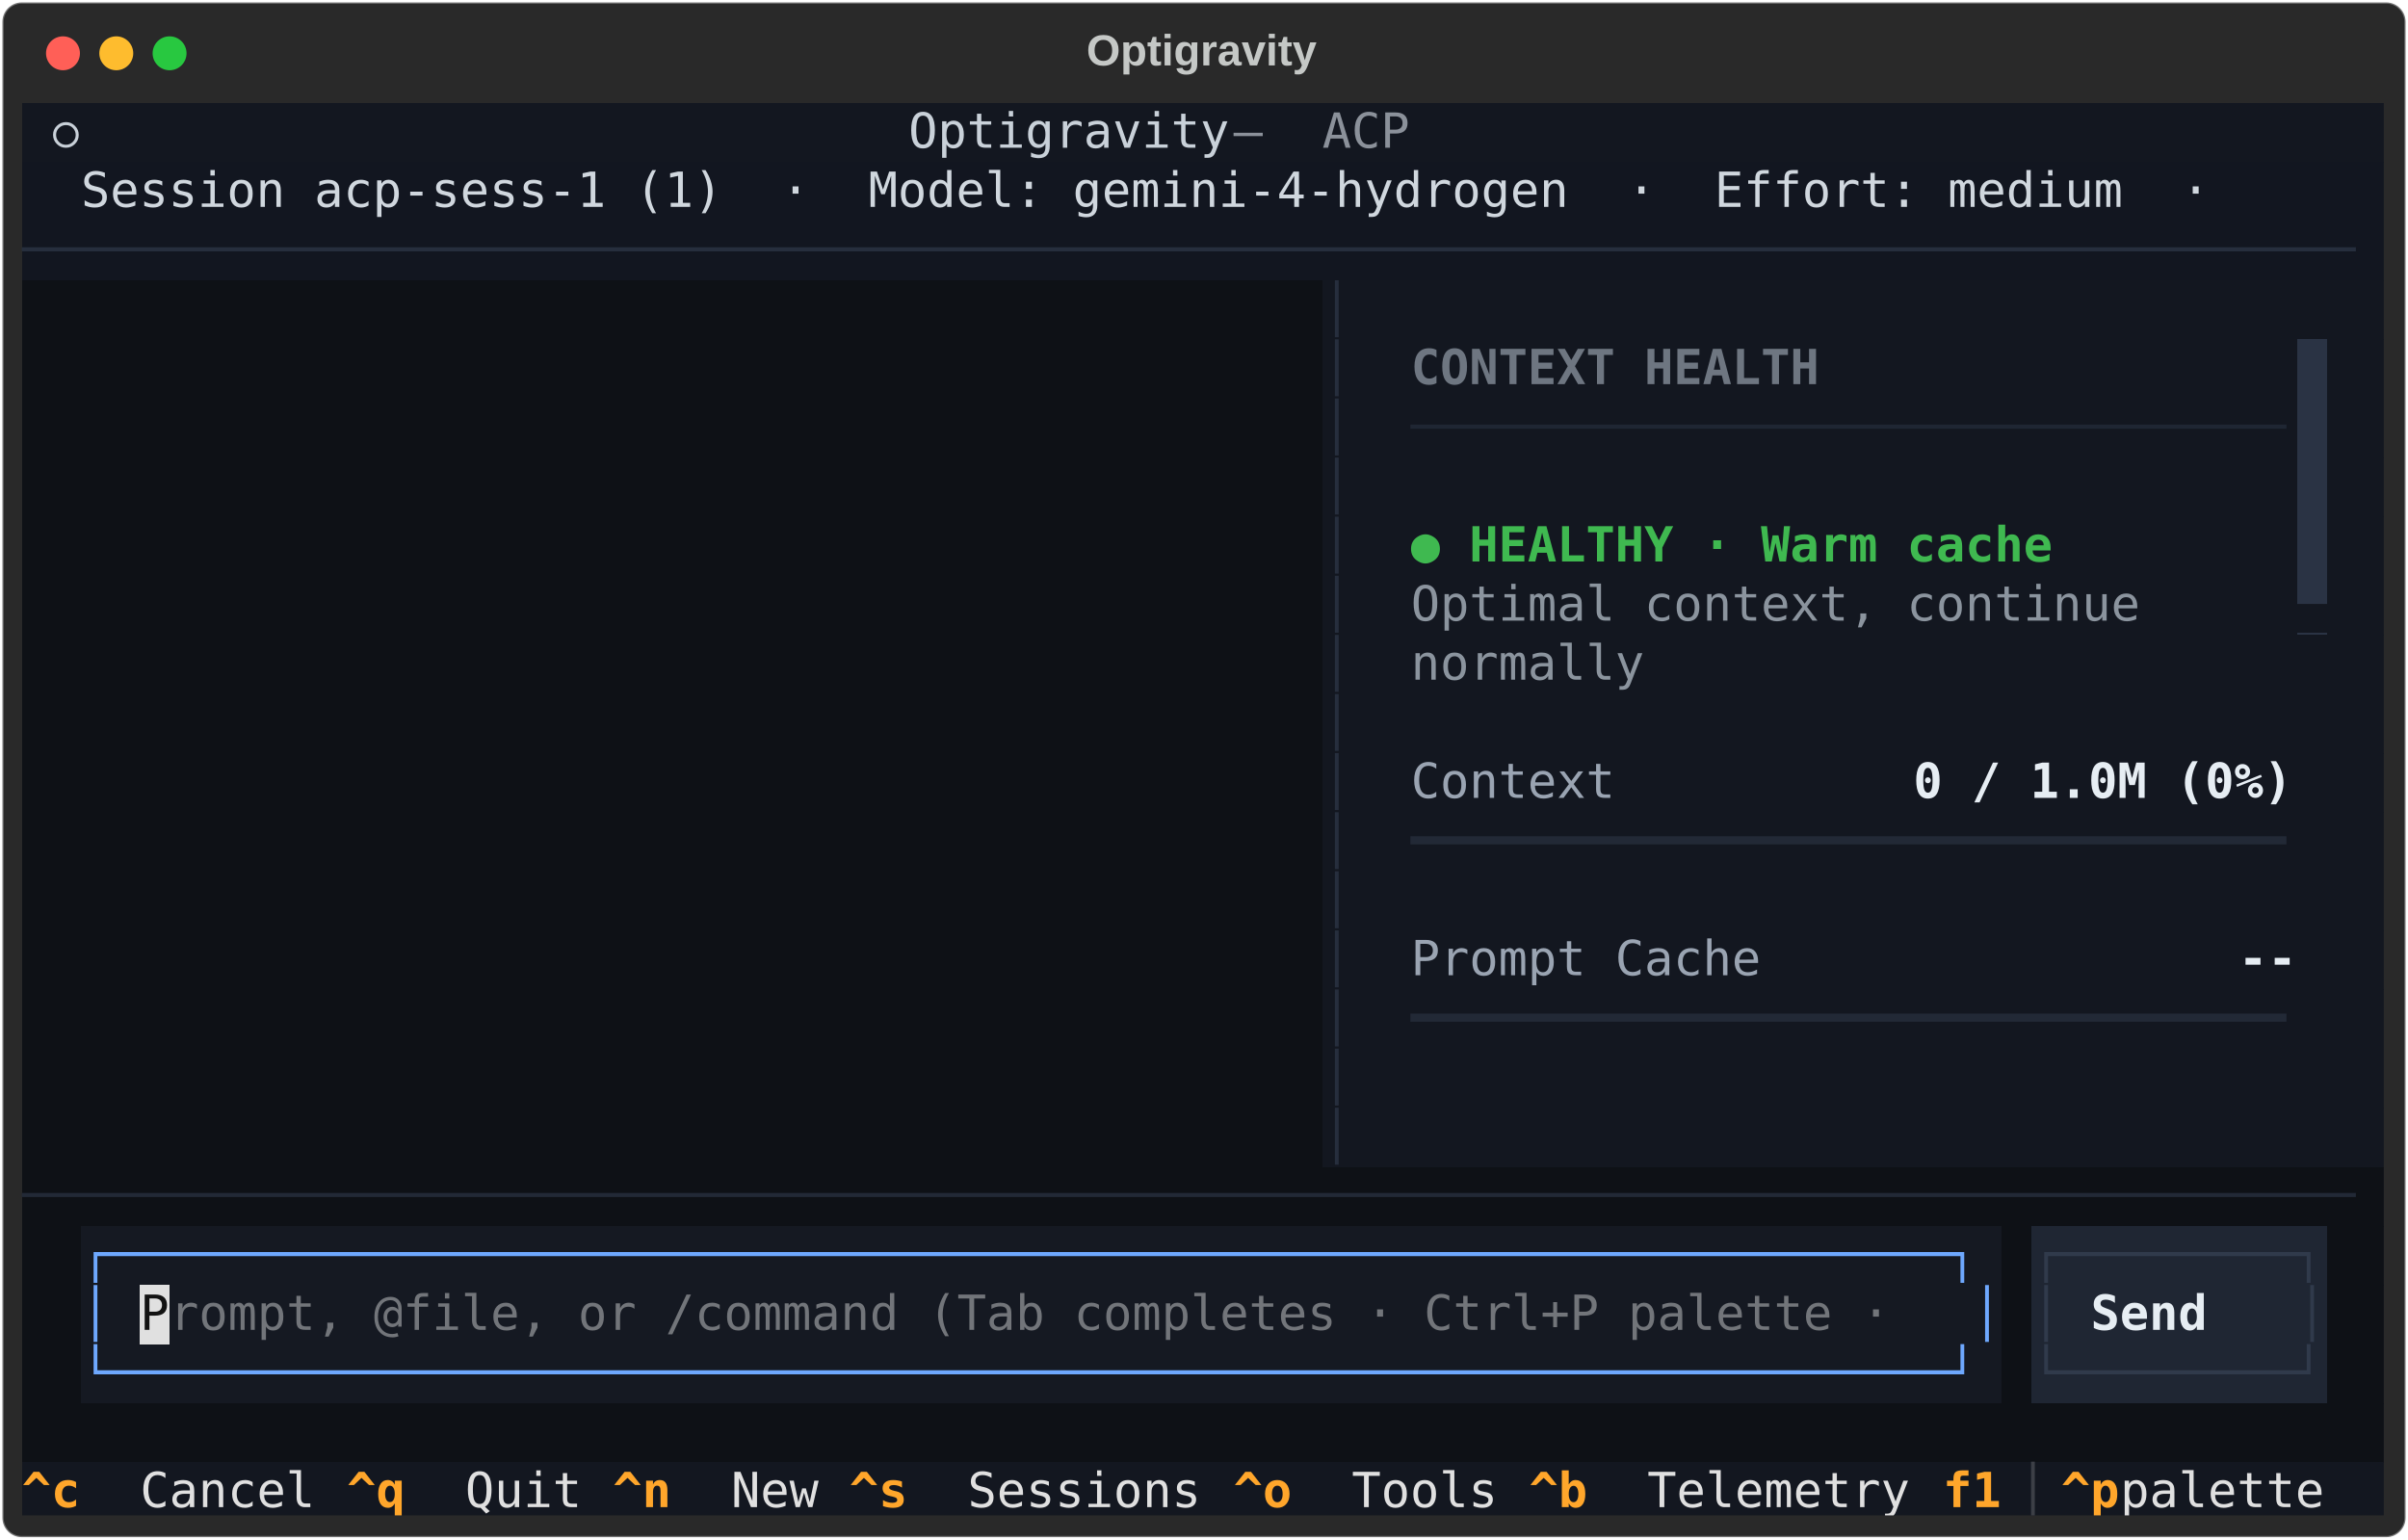
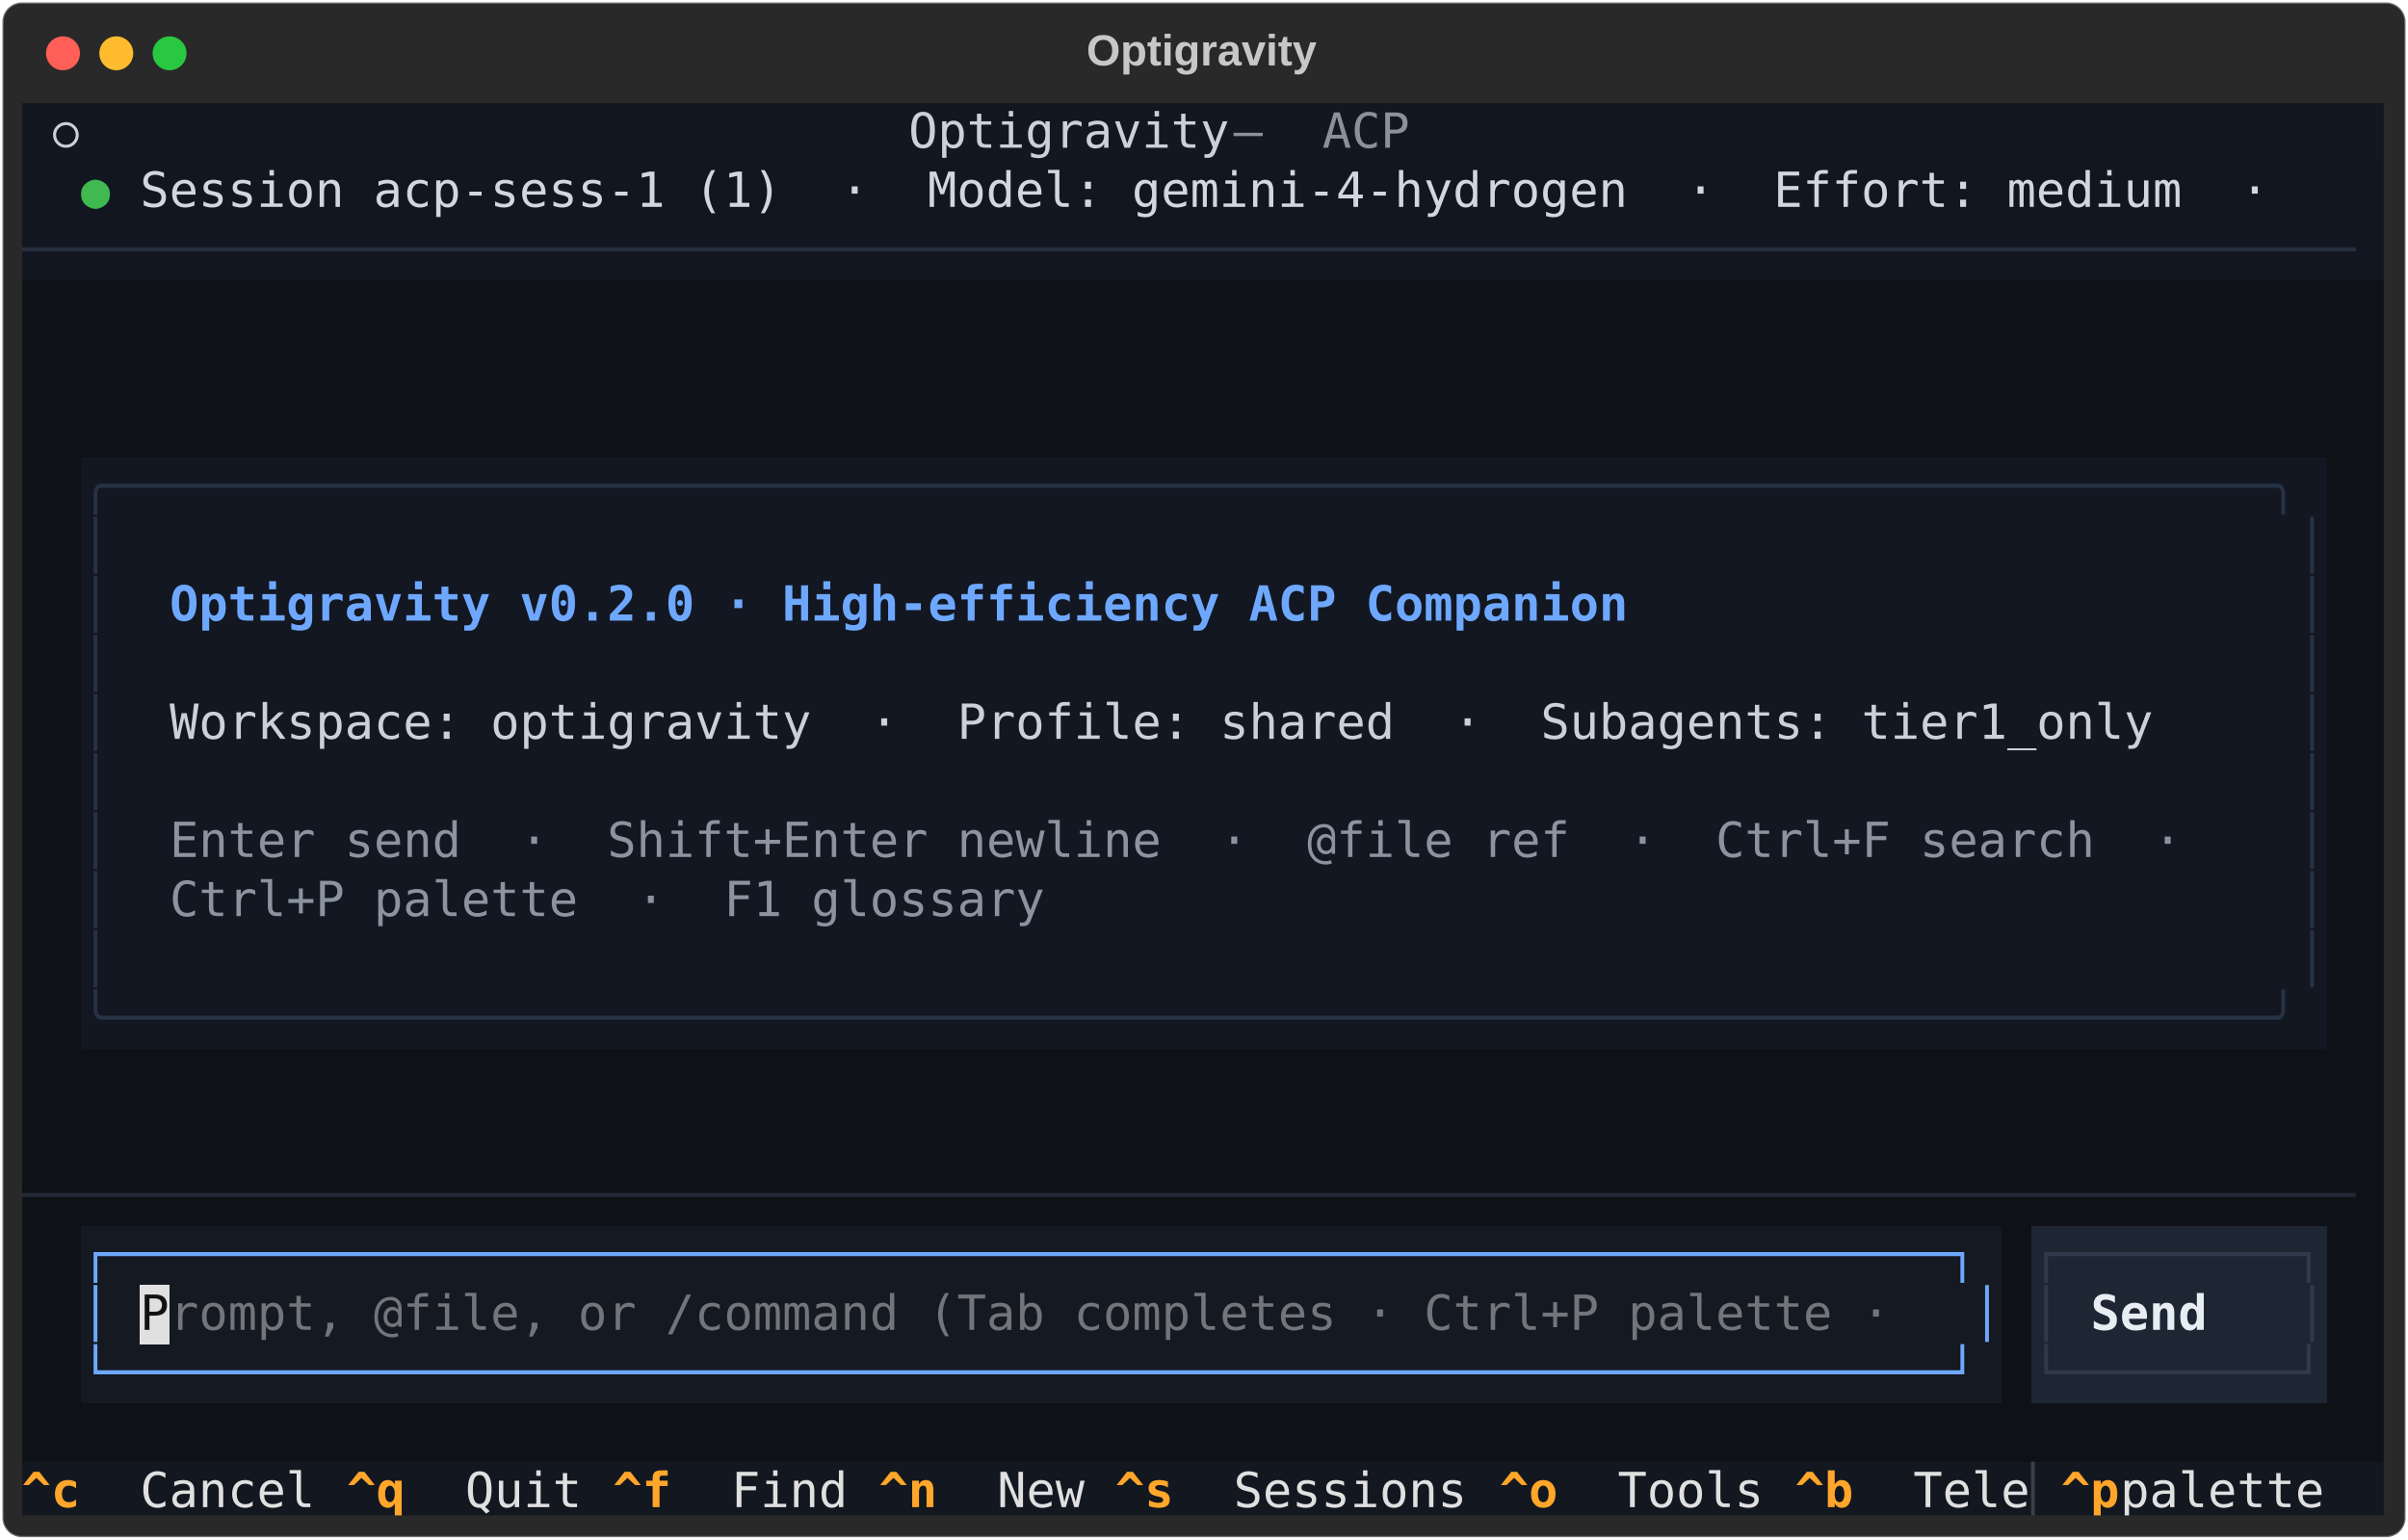
<svg xmlns="http://www.w3.org/2000/svg" class="rich-terminal" viewBox="0 0 994 635.6">
  <style>

    @font-face {
        font-family: "Fira Code";
        src: local("FiraCode-Regular"),
                url("https://cdnjs.cloudflare.com/ajax/libs/firacode/6.2.0/woff2/FiraCode-Regular.woff2") format("woff2"),
                url("https://cdnjs.cloudflare.com/ajax/libs/firacode/6.2.0/woff/FiraCode-Regular.woff") format("woff");
        font-style: normal;
        font-weight: 400;
    }
    @font-face {
        font-family: "Fira Code";
        src: local("FiraCode-Bold"),
                url("https://cdnjs.cloudflare.com/ajax/libs/firacode/6.2.0/woff2/FiraCode-Bold.woff2") format("woff2"),
                url("https://cdnjs.cloudflare.com/ajax/libs/firacode/6.2.0/woff/FiraCode-Bold.woff") format("woff");
        font-style: bold;
        font-weight: 700;
    }

    .terminal-matrix {
        font-family: Fira Code, monospace;
        font-size: 20px;
        line-height: 24.4px;
        font-variant-east-asian: full-width;
    }

    .terminal-title {
        font-size: 18px;
        font-weight: bold;
        font-family: arial;
    }

    .terminal-r1 { fill: #c5c8c6 }
.terminal-r2 { fill: #c9d1d9 }
.terminal-r3 { fill: #8b919a }
- .terminal-r4 { fill: #d0d7de }
- .terminal-r5 { fill: #262e3d }
- .terminal-r6 { fill: #6e7681;font-weight: bold }
- .terminal-r7 { fill: #131720 }
- .terminal-r8 { fill: #1f2633 }
- .terminal-r9 { fill: #3fb950;font-weight: bold }
- .terminal-r10 { fill: #8b949e }
- .terminal-r11 { fill: #e6edf3 }
- .terminal-r12 { fill: #9aa4b2 }
- .terminal-r13 { fill: #e6edf3;font-weight: bold }
- .terminal-r14 { fill: #222936 }
- .terminal-r15 { fill: #6ea8fe }
- .terminal-r16 { fill: #303a4b }
- .terminal-r17 { fill: #121212 }
- .terminal-r18 { fill: #72757a }
- .terminal-r19 { fill: #ffa62b;font-weight: bold }
- .terminal-r20 { fill: #e0e0e0 }
- .terminal-r21 { fill: #3c3f46 }
+ .terminal-r4 { fill: #3fb950;font-weight: bold }
+ .terminal-r5 { fill: #d0d7de }
+ .terminal-r6 { fill: #262e3d }
+ .terminal-r7 { fill: #263245 }
+ .terminal-r8 { fill: #6ea8fe;font-weight: bold }
+ .terminal-r9 { fill: #8b949e }
+ .terminal-r10 { fill: #222936 }
+ .terminal-r11 { fill: #6ea8fe }
+ .terminal-r12 { fill: #303a4b }
+ .terminal-r13 { fill: #121212 }
+ .terminal-r14 { fill: #72757a }
+ .terminal-r15 { fill: #e6edf3;font-weight: bold }
+ .terminal-r16 { fill: #ffa62b;font-weight: bold }
+ .terminal-r17 { fill: #e0e0e0 }
+ .terminal-r18 { fill: #3c3f46 }
    </style>
  <defs>
    <clipPath id="terminal-clip-terminal">
      <rect x="0" y="0" width="975.0" height="584.6" />
    </clipPath>
    <clipPath id="terminal-line-0">
      <rect x="0" y="1.5" width="976" height="24.65" />
    </clipPath>
    <clipPath id="terminal-line-1">
      <rect x="0" y="25.9" width="976" height="24.65" />
    </clipPath>
    <clipPath id="terminal-line-2">
      <rect x="0" y="50.3" width="976" height="24.65" />
    </clipPath>
    <clipPath id="terminal-line-3">
      <rect x="0" y="74.7" width="976" height="24.65" />
    </clipPath>
    <clipPath id="terminal-line-4">
      <rect x="0" y="99.1" width="976" height="24.65" />
    </clipPath>
    <clipPath id="terminal-line-5">
      <rect x="0" y="123.5" width="976" height="24.65" />
    </clipPath>
    <clipPath id="terminal-line-6">
      <rect x="0" y="147.9" width="976" height="24.65" />
    </clipPath>
    <clipPath id="terminal-line-7">
      <rect x="0" y="172.3" width="976" height="24.65" />
    </clipPath>
    <clipPath id="terminal-line-8">
      <rect x="0" y="196.7" width="976" height="24.65" />
    </clipPath>
    <clipPath id="terminal-line-9">
      <rect x="0" y="221.1" width="976" height="24.65" />
    </clipPath>
    <clipPath id="terminal-line-10">
      <rect x="0" y="245.5" width="976" height="24.65" />
    </clipPath>
    <clipPath id="terminal-line-11">
      <rect x="0" y="269.9" width="976" height="24.65" />
    </clipPath>
    <clipPath id="terminal-line-12">
      <rect x="0" y="294.3" width="976" height="24.65" />
    </clipPath>
    <clipPath id="terminal-line-13">
      <rect x="0" y="318.7" width="976" height="24.65" />
    </clipPath>
    <clipPath id="terminal-line-14">
      <rect x="0" y="343.1" width="976" height="24.65" />
    </clipPath>
    <clipPath id="terminal-line-15">
      <rect x="0" y="367.5" width="976" height="24.65" />
    </clipPath>
    <clipPath id="terminal-line-16">
      <rect x="0" y="391.9" width="976" height="24.65" />
    </clipPath>
    <clipPath id="terminal-line-17">
      <rect x="0" y="416.3" width="976" height="24.65" />
    </clipPath>
    <clipPath id="terminal-line-18">
      <rect x="0" y="440.7" width="976" height="24.65" />
    </clipPath>
    <clipPath id="terminal-line-19">
      <rect x="0" y="465.1" width="976" height="24.65" />
    </clipPath>
    <clipPath id="terminal-line-20">
      <rect x="0" y="489.5" width="976" height="24.65" />
    </clipPath>
    <clipPath id="terminal-line-21">
      <rect x="0" y="513.9" width="976" height="24.65" />
    </clipPath>
    <clipPath id="terminal-line-22">
      <rect x="0" y="538.3" width="976" height="24.65" />
    </clipPath>
  </defs>
  <rect fill="#292929" stroke="rgba(255,255,255,0.35)" stroke-width="1" x="1" y="1" width="992" height="633.6" rx="8" />
  <text class="terminal-title" fill="#c5c8c6" text-anchor="middle" x="496" y="27">Optigravity</text>
  <g transform="translate(26,22)">
    <circle cx="0" cy="0" r="7" fill="#ff5f57" />
    <circle cx="22" cy="0" r="7" fill="#febc2e" />
    <circle cx="44" cy="0" r="7" fill="#28c840" />
  </g>
  <g transform="translate(9, 41)" clip-path="url(#terminal-clip-terminal)">
    <rect fill="#131720" x="0" y="1.5" width="12.2" height="24.65" shape-rendering="crispEdges" />
    <rect fill="#131720" x="12.2" y="1.5" width="12.2" height="24.65" shape-rendering="crispEdges" />
    <rect fill="#131720" x="24.4" y="1.5" width="61" height="24.65" shape-rendering="crispEdges" />
    <rect fill="#131720" x="85.4" y="1.5" width="12.2" height="24.65" shape-rendering="crispEdges" />
    <rect fill="#131720" x="97.6" y="1.5" width="268.4" height="24.65" shape-rendering="crispEdges" />
    <rect fill="#131720" x="366" y="1.5" width="134.2" height="24.65" shape-rendering="crispEdges" />
    <rect fill="#131720" x="500.2" y="1.5" width="36.6" height="24.65" shape-rendering="crispEdges" />
    <rect fill="#131720" x="536.8" y="1.5" width="36.6" height="24.65" shape-rendering="crispEdges" />
    <rect fill="#131720" x="573.4" y="1.5" width="280.6" height="24.65" shape-rendering="crispEdges" />
    <rect fill="#131720" x="854" y="1.5" width="12.2" height="24.65" shape-rendering="crispEdges" />
    <rect fill="#131720" x="866.2" y="1.5" width="0" height="24.65" shape-rendering="crispEdges" />
    <rect fill="#131720" x="866.2" y="1.5" width="109.8" height="24.65" shape-rendering="crispEdges" />
    <rect fill="#121620" x="0" y="25.9" width="24.4" height="24.65" shape-rendering="crispEdges" />
-     <rect fill="#121620" x="24.4" y="25.9" width="890.6" height="24.65" shape-rendering="crispEdges" />
-     <rect fill="#121620" x="915" y="25.9" width="61" height="24.65" shape-rendering="crispEdges" />
+     <rect fill="#121620" x="24.4" y="25.9" width="24.4" height="24.65" shape-rendering="crispEdges" />
+     <rect fill="#121620" x="48.8" y="25.9" width="890.6" height="24.65" shape-rendering="crispEdges" />
+     <rect fill="#121620" x="939.4" y="25.9" width="36.6" height="24.65" shape-rendering="crispEdges" />
    <rect fill="#121620" x="0" y="50.3" width="976" height="24.65" shape-rendering="crispEdges" />
-     <rect fill="#0e1116" x="0" y="74.7" width="536.8" height="24.65" shape-rendering="crispEdges" />
-     <rect fill="#131720" x="536.8" y="74.7" width="12.2" height="24.65" shape-rendering="crispEdges" />
-     <rect fill="#131720" x="549" y="74.7" width="427" height="24.65" shape-rendering="crispEdges" />
-     <rect fill="#0e1116" x="0" y="99.1" width="536.8" height="24.65" shape-rendering="crispEdges" />
-     <rect fill="#131720" x="536.8" y="99.1" width="12.2" height="24.65" shape-rendering="crispEdges" />
-     <rect fill="#131720" x="549" y="99.1" width="24.4" height="24.65" shape-rendering="crispEdges" />
-     <rect fill="#131720" x="573.4" y="99.1" width="170.8" height="24.65" shape-rendering="crispEdges" />
-     <rect fill="#131720" x="744.2" y="99.1" width="195.2" height="24.65" shape-rendering="crispEdges" />
-     <rect fill="#2a3344" x="939.4" y="99.1" width="12.2" height="24.65" shape-rendering="crispEdges" />
-     <rect fill="#131720" x="951.6" y="99.1" width="24.4" height="24.65" shape-rendering="crispEdges" />
-     <rect fill="#0e1116" x="0" y="123.5" width="536.8" height="24.65" shape-rendering="crispEdges" />
-     <rect fill="#131720" x="536.8" y="123.5" width="12.2" height="24.65" shape-rendering="crispEdges" />
-     <rect fill="#131720" x="549" y="123.5" width="24.4" height="24.65" shape-rendering="crispEdges" />
-     <rect fill="#131720" x="573.4" y="123.5" width="366" height="24.65" shape-rendering="crispEdges" />
-     <rect fill="#2a3344" x="939.4" y="123.5" width="12.2" height="24.65" shape-rendering="crispEdges" />
-     <rect fill="#131720" x="951.6" y="123.5" width="24.4" height="24.65" shape-rendering="crispEdges" />
-     <rect fill="#0e1116" x="0" y="147.9" width="536.8" height="24.65" shape-rendering="crispEdges" />
-     <rect fill="#131720" x="536.8" y="147.9" width="12.2" height="24.65" shape-rendering="crispEdges" />
-     <rect fill="#131720" x="549" y="147.9" width="390.4" height="24.65" shape-rendering="crispEdges" />
-     <rect fill="#2a3344" x="939.4" y="147.9" width="12.2" height="24.65" shape-rendering="crispEdges" />
-     <rect fill="#131720" x="951.6" y="147.9" width="24.4" height="24.65" shape-rendering="crispEdges" />
-     <rect fill="#0e1116" x="0" y="172.3" width="536.8" height="24.65" shape-rendering="crispEdges" />
-     <rect fill="#131720" x="536.8" y="172.3" width="12.2" height="24.65" shape-rendering="crispEdges" />
-     <rect fill="#131720" x="549" y="172.3" width="24.4" height="24.65" shape-rendering="crispEdges" />
-     <rect fill="#131720" x="573.4" y="172.3" width="268.4" height="24.65" shape-rendering="crispEdges" />
-     <rect fill="#131720" x="841.8" y="172.3" width="97.6" height="24.65" shape-rendering="crispEdges" />
-     <rect fill="#2a3344" x="939.4" y="172.3" width="12.2" height="24.65" shape-rendering="crispEdges" />
-     <rect fill="#131720" x="951.6" y="172.3" width="24.4" height="24.65" shape-rendering="crispEdges" />
-     <rect fill="#0e1116" x="0" y="196.7" width="536.8" height="24.65" shape-rendering="crispEdges" />
-     <rect fill="#131720" x="536.8" y="196.7" width="12.2" height="24.65" shape-rendering="crispEdges" />
-     <rect fill="#131720" x="549" y="196.7" width="24.4" height="24.65" shape-rendering="crispEdges" />
-     <rect fill="#131720" x="573.4" y="196.7" width="305" height="24.65" shape-rendering="crispEdges" />
-     <rect fill="#131720" x="878.4" y="196.7" width="61" height="24.65" shape-rendering="crispEdges" />
-     <rect fill="#2a3344" x="939.4" y="196.7" width="12.2" height="24.65" shape-rendering="crispEdges" />
-     <rect fill="#131720" x="951.6" y="196.7" width="24.4" height="24.65" shape-rendering="crispEdges" />
-     <rect fill="#0e1116" x="0" y="221.1" width="536.8" height="24.65" shape-rendering="crispEdges" />
-     <rect fill="#131720" x="536.8" y="221.1" width="12.2" height="24.65" shape-rendering="crispEdges" />
-     <rect fill="#131720" x="549" y="221.1" width="24.4" height="24.65" shape-rendering="crispEdges" />
-     <rect fill="#131720" x="573.4" y="221.1" width="97.6" height="24.65" shape-rendering="crispEdges" />
-     <rect fill="#131720" x="671" y="221.1" width="268.4" height="24.65" shape-rendering="crispEdges" />
-     <rect fill="#131720" x="939.4" y="221.1" width="12.2" height="24.65" shape-rendering="crispEdges" />
-     <rect fill="#131720" x="951.6" y="221.1" width="24.4" height="24.65" shape-rendering="crispEdges" />
-     <rect fill="#0e1116" x="0" y="245.5" width="536.8" height="24.65" shape-rendering="crispEdges" />
-     <rect fill="#131720" x="536.8" y="245.5" width="12.2" height="24.65" shape-rendering="crispEdges" />
-     <rect fill="#131720" x="549" y="245.5" width="390.4" height="24.65" shape-rendering="crispEdges" />
-     <rect fill="#131720" x="939.4" y="245.5" width="12.2" height="24.65" shape-rendering="crispEdges" />
-     <rect fill="#131720" x="951.6" y="245.5" width="24.4" height="24.65" shape-rendering="crispEdges" />
-     <rect fill="#0e1116" x="0" y="269.9" width="536.8" height="24.65" shape-rendering="crispEdges" />
-     <rect fill="#131720" x="536.8" y="269.9" width="12.2" height="24.65" shape-rendering="crispEdges" />
-     <rect fill="#131720" x="549" y="269.9" width="24.4" height="24.65" shape-rendering="crispEdges" />
-     <rect fill="#131720" x="573.4" y="269.9" width="85.4" height="24.65" shape-rendering="crispEdges" />
-     <rect fill="#131720" x="658.8" y="269.9" width="122" height="24.65" shape-rendering="crispEdges" />
-     <rect fill="#131720" x="780.8" y="269.9" width="158.6" height="24.65" shape-rendering="crispEdges" />
-     <rect fill="#131720" x="939.4" y="269.9" width="12.2" height="24.65" shape-rendering="crispEdges" />
-     <rect fill="#131720" x="951.6" y="269.9" width="24.4" height="24.65" shape-rendering="crispEdges" />
-     <rect fill="#0e1116" x="0" y="294.3" width="536.8" height="24.65" shape-rendering="crispEdges" />
-     <rect fill="#131720" x="536.8" y="294.3" width="12.2" height="24.65" shape-rendering="crispEdges" />
-     <rect fill="#131720" x="549" y="294.3" width="24.4" height="24.65" shape-rendering="crispEdges" />
-     <rect fill="#131720" x="573.4" y="294.3" width="366" height="24.65" shape-rendering="crispEdges" />
-     <rect fill="#131720" x="939.4" y="294.3" width="12.2" height="24.65" shape-rendering="crispEdges" />
-     <rect fill="#131720" x="951.6" y="294.3" width="24.4" height="24.65" shape-rendering="crispEdges" />
-     <rect fill="#0e1116" x="0" y="318.7" width="536.8" height="24.65" shape-rendering="crispEdges" />
-     <rect fill="#131720" x="536.8" y="318.7" width="12.2" height="24.65" shape-rendering="crispEdges" />
-     <rect fill="#131720" x="549" y="318.7" width="390.4" height="24.65" shape-rendering="crispEdges" />
-     <rect fill="#131720" x="939.4" y="318.7" width="12.2" height="24.65" shape-rendering="crispEdges" />
-     <rect fill="#131720" x="951.6" y="318.7" width="24.4" height="24.65" shape-rendering="crispEdges" />
-     <rect fill="#0e1116" x="0" y="343.1" width="536.8" height="24.65" shape-rendering="crispEdges" />
-     <rect fill="#131720" x="536.8" y="343.1" width="12.2" height="24.65" shape-rendering="crispEdges" />
-     <rect fill="#131720" x="549" y="343.1" width="24.4" height="24.65" shape-rendering="crispEdges" />
-     <rect fill="#131720" x="573.4" y="343.1" width="146.4" height="24.65" shape-rendering="crispEdges" />
-     <rect fill="#131720" x="719.8" y="343.1" width="195.2" height="24.65" shape-rendering="crispEdges" />
-     <rect fill="#131720" x="915" y="343.1" width="24.4" height="24.65" shape-rendering="crispEdges" />
-     <rect fill="#131720" x="939.4" y="343.1" width="12.2" height="24.65" shape-rendering="crispEdges" />
-     <rect fill="#131720" x="951.6" y="343.1" width="24.4" height="24.65" shape-rendering="crispEdges" />
-     <rect fill="#0e1116" x="0" y="367.5" width="536.8" height="24.65" shape-rendering="crispEdges" />
-     <rect fill="#131720" x="536.8" y="367.5" width="12.2" height="24.65" shape-rendering="crispEdges" />
-     <rect fill="#131720" x="549" y="367.5" width="24.4" height="24.65" shape-rendering="crispEdges" />
-     <rect fill="#131720" x="573.4" y="367.5" width="366" height="24.65" shape-rendering="crispEdges" />
-     <rect fill="#131720" x="939.4" y="367.5" width="12.2" height="24.65" shape-rendering="crispEdges" />
-     <rect fill="#131720" x="951.6" y="367.5" width="24.4" height="24.65" shape-rendering="crispEdges" />
-     <rect fill="#0e1116" x="0" y="391.9" width="536.8" height="24.65" shape-rendering="crispEdges" />
-     <rect fill="#131720" x="536.8" y="391.9" width="12.2" height="24.65" shape-rendering="crispEdges" />
-     <rect fill="#131720" x="549" y="391.9" width="390.4" height="24.65" shape-rendering="crispEdges" />
-     <rect fill="#131720" x="939.4" y="391.9" width="12.2" height="24.65" shape-rendering="crispEdges" />
-     <rect fill="#131720" x="951.6" y="391.9" width="24.4" height="24.65" shape-rendering="crispEdges" />
-     <rect fill="#0e1116" x="0" y="416.3" width="536.8" height="24.65" shape-rendering="crispEdges" />
-     <rect fill="#131720" x="536.8" y="416.3" width="12.2" height="24.65" shape-rendering="crispEdges" />
-     <rect fill="#131720" x="549" y="416.3" width="427" height="24.65" shape-rendering="crispEdges" />
+     <rect fill="#0e1116" x="0" y="74.7" width="976" height="24.65" shape-rendering="crispEdges" />
+     <rect fill="#0e1116" x="0" y="99.1" width="976" height="24.65" shape-rendering="crispEdges" />
+     <rect fill="#0e1116" x="0" y="123.5" width="976" height="24.65" shape-rendering="crispEdges" />
+     <rect fill="#0e1116" x="0" y="147.9" width="24.4" height="24.65" shape-rendering="crispEdges" />
+     <rect fill="#121722" x="24.4" y="147.9" width="927.2" height="24.65" shape-rendering="crispEdges" />
+     <rect fill="#0e1116" x="951.6" y="147.9" width="24.4" height="24.65" shape-rendering="crispEdges" />
+     <rect fill="#0e1116" x="0" y="172.3" width="24.4" height="24.65" shape-rendering="crispEdges" />
+     <rect fill="#121722" x="24.4" y="172.3" width="12.2" height="24.65" shape-rendering="crispEdges" />
+     <rect fill="#121722" x="36.6" y="172.3" width="902.8" height="24.65" shape-rendering="crispEdges" />
+     <rect fill="#121722" x="939.4" y="172.3" width="12.2" height="24.65" shape-rendering="crispEdges" />
+     <rect fill="#0e1116" x="951.6" y="172.3" width="24.4" height="24.65" shape-rendering="crispEdges" />
+     <rect fill="#0e1116" x="0" y="196.7" width="24.4" height="24.65" shape-rendering="crispEdges" />
+     <rect fill="#121722" x="24.4" y="196.7" width="12.2" height="24.65" shape-rendering="crispEdges" />
+     <rect fill="#121722" x="36.6" y="196.7" width="24.4" height="24.65" shape-rendering="crispEdges" />
+     <rect fill="#121722" x="61" y="196.7" width="610" height="24.65" shape-rendering="crispEdges" />
+     <rect fill="#121722" x="671" y="196.7" width="268.4" height="24.65" shape-rendering="crispEdges" />
+     <rect fill="#121722" x="939.4" y="196.7" width="12.2" height="24.65" shape-rendering="crispEdges" />
+     <rect fill="#0e1116" x="951.6" y="196.7" width="24.4" height="24.65" shape-rendering="crispEdges" />
+     <rect fill="#0e1116" x="0" y="221.1" width="24.4" height="24.65" shape-rendering="crispEdges" />
+     <rect fill="#121722" x="24.4" y="221.1" width="12.2" height="24.65" shape-rendering="crispEdges" />
+     <rect fill="#121722" x="36.6" y="221.1" width="902.8" height="24.65" shape-rendering="crispEdges" />
+     <rect fill="#121722" x="939.4" y="221.1" width="12.2" height="24.65" shape-rendering="crispEdges" />
+     <rect fill="#0e1116" x="951.6" y="221.1" width="24.4" height="24.65" shape-rendering="crispEdges" />
+     <rect fill="#0e1116" x="0" y="245.5" width="24.4" height="24.65" shape-rendering="crispEdges" />
+     <rect fill="#121722" x="24.4" y="245.5" width="12.2" height="24.65" shape-rendering="crispEdges" />
+     <rect fill="#121722" x="36.6" y="245.5" width="24.4" height="24.65" shape-rendering="crispEdges" />
+     <rect fill="#121722" x="61" y="245.5" width="829.6" height="24.65" shape-rendering="crispEdges" />
+     <rect fill="#121722" x="890.6" y="245.5" width="48.8" height="24.65" shape-rendering="crispEdges" />
+     <rect fill="#121722" x="939.4" y="245.5" width="12.2" height="24.65" shape-rendering="crispEdges" />
+     <rect fill="#0e1116" x="951.6" y="245.5" width="24.4" height="24.65" shape-rendering="crispEdges" />
+     <rect fill="#0e1116" x="0" y="269.9" width="24.4" height="24.65" shape-rendering="crispEdges" />
+     <rect fill="#121722" x="24.4" y="269.9" width="12.2" height="24.65" shape-rendering="crispEdges" />
+     <rect fill="#121722" x="36.6" y="269.9" width="902.8" height="24.65" shape-rendering="crispEdges" />
+     <rect fill="#121722" x="939.4" y="269.9" width="12.2" height="24.65" shape-rendering="crispEdges" />
+     <rect fill="#0e1116" x="951.6" y="269.9" width="24.4" height="24.65" shape-rendering="crispEdges" />
+     <rect fill="#0e1116" x="0" y="294.3" width="24.4" height="24.65" shape-rendering="crispEdges" />
+     <rect fill="#121722" x="24.4" y="294.3" width="12.2" height="24.65" shape-rendering="crispEdges" />
+     <rect fill="#121722" x="36.6" y="294.3" width="24.4" height="24.65" shape-rendering="crispEdges" />
+     <rect fill="#121722" x="61" y="294.3" width="841.8" height="24.65" shape-rendering="crispEdges" />
+     <rect fill="#121722" x="902.8" y="294.3" width="36.6" height="24.65" shape-rendering="crispEdges" />
+     <rect fill="#121722" x="939.4" y="294.3" width="12.2" height="24.65" shape-rendering="crispEdges" />
+     <rect fill="#0e1116" x="951.6" y="294.3" width="24.4" height="24.65" shape-rendering="crispEdges" />
+     <rect fill="#0e1116" x="0" y="318.7" width="24.4" height="24.65" shape-rendering="crispEdges" />
+     <rect fill="#121722" x="24.4" y="318.7" width="12.2" height="24.65" shape-rendering="crispEdges" />
+     <rect fill="#121722" x="36.6" y="318.7" width="24.4" height="24.65" shape-rendering="crispEdges" />
+     <rect fill="#121722" x="61" y="318.7" width="366" height="24.65" shape-rendering="crispEdges" />
+     <rect fill="#121722" x="427" y="318.7" width="512.4" height="24.65" shape-rendering="crispEdges" />
+     <rect fill="#121722" x="939.4" y="318.7" width="12.2" height="24.65" shape-rendering="crispEdges" />
+     <rect fill="#0e1116" x="951.6" y="318.7" width="24.4" height="24.65" shape-rendering="crispEdges" />
+     <rect fill="#0e1116" x="0" y="343.1" width="24.4" height="24.65" shape-rendering="crispEdges" />
+     <rect fill="#121722" x="24.4" y="343.1" width="12.2" height="24.65" shape-rendering="crispEdges" />
+     <rect fill="#121722" x="36.6" y="343.1" width="902.8" height="24.65" shape-rendering="crispEdges" />
+     <rect fill="#121722" x="939.4" y="343.1" width="12.2" height="24.65" shape-rendering="crispEdges" />
+     <rect fill="#0e1116" x="951.6" y="343.1" width="24.4" height="24.65" shape-rendering="crispEdges" />
+     <rect fill="#0e1116" x="0" y="367.5" width="24.4" height="24.65" shape-rendering="crispEdges" />
+     <rect fill="#121722" x="24.4" y="367.5" width="927.2" height="24.65" shape-rendering="crispEdges" />
+     <rect fill="#0e1116" x="951.6" y="367.5" width="24.4" height="24.65" shape-rendering="crispEdges" />
+     <rect fill="#0e1116" x="0" y="391.9" width="976" height="24.65" shape-rendering="crispEdges" />
+     <rect fill="#0e1116" x="0" y="416.3" width="976" height="24.65" shape-rendering="crispEdges" />
    <rect fill="#0e1116" x="0" y="440.7" width="976" height="24.65" shape-rendering="crispEdges" />
    <rect fill="#0e1116" x="0" y="465.1" width="24.4" height="24.65" shape-rendering="crispEdges" />
    <rect fill="#151922" x="24.4" y="465.1" width="793" height="24.65" shape-rendering="crispEdges" />
    <rect fill="#0e1116" x="817.4" y="465.1" width="12.2" height="24.65" shape-rendering="crispEdges" />
    <rect fill="#1f2633" x="829.6" y="465.1" width="122" height="24.65" shape-rendering="crispEdges" />
    <rect fill="#0e1116" x="951.6" y="465.1" width="24.4" height="24.65" shape-rendering="crispEdges" />
    <rect fill="#0e1116" x="0" y="489.5" width="24.4" height="24.65" shape-rendering="crispEdges" />
    <rect fill="#151922" x="24.4" y="489.5" width="12.2" height="24.65" shape-rendering="crispEdges" />
    <rect fill="#151922" x="36.6" y="489.5" width="12.2" height="24.65" shape-rendering="crispEdges" />
    <rect fill="#e0e0e0" x="48.8" y="489.5" width="12.2" height="24.65" shape-rendering="crispEdges" />
    <rect fill="#151922" x="61" y="489.5" width="719.8" height="24.65" shape-rendering="crispEdges" />
    <rect fill="#151922" x="780.8" y="489.5" width="24.4" height="24.65" shape-rendering="crispEdges" />
    <rect fill="#151922" x="805.2" y="489.5" width="12.2" height="24.65" shape-rendering="crispEdges" />
    <rect fill="#0e1116" x="817.4" y="489.5" width="12.2" height="24.65" shape-rendering="crispEdges" />
    <rect fill="#1f2633" x="829.6" y="489.5" width="12.2" height="24.65" shape-rendering="crispEdges" />
    <rect fill="#1f2633" x="841.8" y="489.5" width="12.2" height="24.65" shape-rendering="crispEdges" />
    <rect fill="#1f2633" x="854" y="489.5" width="73.2" height="24.65" shape-rendering="crispEdges" />
    <rect fill="#1f2633" x="927.2" y="489.5" width="12.2" height="24.65" shape-rendering="crispEdges" />
    <rect fill="#1f2633" x="939.4" y="489.5" width="12.2" height="24.65" shape-rendering="crispEdges" />
    <rect fill="#0e1116" x="951.6" y="489.5" width="24.4" height="24.65" shape-rendering="crispEdges" />
    <rect fill="#0e1116" x="0" y="513.9" width="24.4" height="24.65" shape-rendering="crispEdges" />
    <rect fill="#151922" x="24.4" y="513.9" width="793" height="24.65" shape-rendering="crispEdges" />
    <rect fill="#0e1116" x="817.4" y="513.9" width="12.2" height="24.65" shape-rendering="crispEdges" />
    <rect fill="#1f2633" x="829.6" y="513.9" width="122" height="24.65" shape-rendering="crispEdges" />
    <rect fill="#0e1116" x="951.6" y="513.9" width="24.4" height="24.65" shape-rendering="crispEdges" />
    <rect fill="#0e1116" x="0" y="538.3" width="976" height="24.65" shape-rendering="crispEdges" />
    <rect fill="#131720" x="0" y="562.7" width="48.8" height="24.65" shape-rendering="crispEdges" />
    <rect fill="#131720" x="48.8" y="562.7" width="85.4" height="24.65" shape-rendering="crispEdges" />
    <rect fill="#131720" x="134.2" y="562.7" width="48.8" height="24.65" shape-rendering="crispEdges" />
    <rect fill="#131720" x="183" y="562.7" width="61" height="24.65" shape-rendering="crispEdges" />
    <rect fill="#131720" x="244" y="562.7" width="48.8" height="24.65" shape-rendering="crispEdges" />
-     <rect fill="#131720" x="292.8" y="562.7" width="48.8" height="24.65" shape-rendering="crispEdges" />
-     <rect fill="#131720" x="341.6" y="562.7" width="48.8" height="24.65" shape-rendering="crispEdges" />
-     <rect fill="#131720" x="390.4" y="562.7" width="109.8" height="24.65" shape-rendering="crispEdges" />
-     <rect fill="#131720" x="500.2" y="562.7" width="48.8" height="24.65" shape-rendering="crispEdges" />
-     <rect fill="#131720" x="549" y="562.7" width="73.2" height="24.65" shape-rendering="crispEdges" />
-     <rect fill="#131720" x="622.2" y="562.7" width="48.8" height="24.65" shape-rendering="crispEdges" />
-     <rect fill="#131720" x="671" y="562.7" width="122" height="24.65" shape-rendering="crispEdges" />
-     <rect fill="#131720" x="793" y="562.7" width="36.6" height="24.65" shape-rendering="crispEdges" />
+     <rect fill="#131720" x="292.8" y="562.7" width="61" height="24.65" shape-rendering="crispEdges" />
+     <rect fill="#131720" x="353.8" y="562.7" width="48.8" height="24.65" shape-rendering="crispEdges" />
+     <rect fill="#131720" x="402.6" y="562.7" width="48.8" height="24.65" shape-rendering="crispEdges" />
+     <rect fill="#131720" x="451.4" y="562.7" width="48.8" height="24.65" shape-rendering="crispEdges" />
+     <rect fill="#131720" x="500.2" y="562.7" width="109.8" height="24.65" shape-rendering="crispEdges" />
+     <rect fill="#131720" x="610" y="562.7" width="48.8" height="24.65" shape-rendering="crispEdges" />
+     <rect fill="#131720" x="658.8" y="562.7" width="73.2" height="24.65" shape-rendering="crispEdges" />
+     <rect fill="#131720" x="732" y="562.7" width="48.8" height="24.65" shape-rendering="crispEdges" />
+     <rect fill="#131720" x="780.8" y="562.7" width="48.8" height="24.65" shape-rendering="crispEdges" />
    <rect fill="#131720" x="829.6" y="562.7" width="12.2" height="24.65" shape-rendering="crispEdges" />
    <rect fill="#131720" x="841.8" y="562.7" width="24.4" height="24.65" shape-rendering="crispEdges" />
    <rect fill="#131720" x="866.2" y="562.7" width="97.6" height="24.65" shape-rendering="crispEdges" />
    <rect fill="#131720" x="963.8" y="562.7" width="12.2" height="24.65" shape-rendering="crispEdges" />
    <g class="terminal-matrix">
      <text class="terminal-r2" x="12.2" y="20" textLength="12.2" clip-path="url(#terminal-line-0)">⭘</text>
      <text class="terminal-r2" x="366" y="20" textLength="134.2" clip-path="url(#terminal-line-0)">Optigravity</text>
      <text class="terminal-r3" x="500.2" y="20" textLength="36.6" clip-path="url(#terminal-line-0)"> — </text>
      <text class="terminal-r3" x="536.8" y="20" textLength="36.6" clip-path="url(#terminal-line-0)">ACP</text>
      <text class="terminal-r1" x="976" y="20" textLength="12.2" clip-path="url(#terminal-line-0)">
</text>
-       <text class="terminal-r4" x="24.4" y="44.4" textLength="890.6" clip-path="url(#terminal-line-1)">Session acp-sess-1 (1)  ·  Model: gemini-4-hydrogen  ·  Effort: medium  ·</text>
+       <text class="terminal-r4" x="24.4" y="44.4" textLength="24.4" clip-path="url(#terminal-line-1)">● </text>
+       <text class="terminal-r5" x="48.8" y="44.4" textLength="890.6" clip-path="url(#terminal-line-1)">Session acp-sess-1 (1)  ·  Model: gemini-4-hydrogen  ·  Effort: medium  ·</text>
      <text class="terminal-r1" x="976" y="44.4" textLength="12.2" clip-path="url(#terminal-line-1)">
</text>
-       <text class="terminal-r5" x="0" y="68.8" textLength="976" clip-path="url(#terminal-line-2)">────────────────────────────────────────────────────────────────────────────────</text>
+       <text class="terminal-r6" x="0" y="68.8" textLength="976" clip-path="url(#terminal-line-2)">────────────────────────────────────────────────────────────────────────────────</text>
      <text class="terminal-r1" x="976" y="68.8" textLength="12.2" clip-path="url(#terminal-line-2)">
</text>
-       <text class="terminal-r5" x="536.8" y="93.2" textLength="12.2" clip-path="url(#terminal-line-3)">│</text>
      <text class="terminal-r1" x="976" y="93.2" textLength="12.2" clip-path="url(#terminal-line-3)">
</text>
-       <text class="terminal-r5" x="536.8" y="117.6" textLength="12.2" clip-path="url(#terminal-line-4)">│</text>
-       <text class="terminal-r6" x="573.4" y="117.6" textLength="170.8" clip-path="url(#terminal-line-4)">CONTEXT HEALTH</text>
      <text class="terminal-r1" x="976" y="117.6" textLength="12.2" clip-path="url(#terminal-line-4)">
</text>
-       <text class="terminal-r5" x="536.8" y="142" textLength="12.2" clip-path="url(#terminal-line-5)">│</text>
-       <text class="terminal-r8" x="573.4" y="142" textLength="366" clip-path="url(#terminal-line-5)">──────────────────────────────</text>
      <text class="terminal-r1" x="976" y="142" textLength="12.2" clip-path="url(#terminal-line-5)">
</text>
-       <text class="terminal-r5" x="536.8" y="166.4" textLength="12.2" clip-path="url(#terminal-line-6)">│</text>
+       <text class="terminal-r7" x="24.4" y="166.4" textLength="927.2" clip-path="url(#terminal-line-6)">╭──────────────────────────────────────────────────────────────────────────╮</text>
      <text class="terminal-r1" x="976" y="166.4" textLength="12.2" clip-path="url(#terminal-line-6)">
</text>
-       <text class="terminal-r5" x="536.8" y="190.8" textLength="12.2" clip-path="url(#terminal-line-7)">│</text>
-       <text class="terminal-r9" x="573.4" y="190.8" textLength="268.4" clip-path="url(#terminal-line-7)">● HEALTHY · Warm cache</text>
+       <text class="terminal-r7" x="24.4" y="190.8" textLength="12.2" clip-path="url(#terminal-line-7)">│</text>
+       <text class="terminal-r7" x="939.4" y="190.8" textLength="12.2" clip-path="url(#terminal-line-7)">│</text>
      <text class="terminal-r1" x="976" y="190.8" textLength="12.2" clip-path="url(#terminal-line-7)">
</text>
-       <text class="terminal-r5" x="536.8" y="215.2" textLength="12.2" clip-path="url(#terminal-line-8)">│</text>
-       <text class="terminal-r10" x="573.4" y="215.2" textLength="305" clip-path="url(#terminal-line-8)">Optimal context, continue</text>
-       <text class="terminal-r7" x="939.4" y="215.2" textLength="12.2" clip-path="url(#terminal-line-8)">▄</text>
+       <text class="terminal-r7" x="24.4" y="215.2" textLength="12.2" clip-path="url(#terminal-line-8)">│</text>
+       <text class="terminal-r8" x="61" y="215.2" textLength="610" clip-path="url(#terminal-line-8)">Optigravity v0.2.0 · High-efficiency ACP Companion</text>
+       <text class="terminal-r7" x="939.4" y="215.2" textLength="12.2" clip-path="url(#terminal-line-8)">│</text>
      <text class="terminal-r1" x="976" y="215.2" textLength="12.2" clip-path="url(#terminal-line-8)">
</text>
-       <text class="terminal-r5" x="536.8" y="239.6" textLength="12.2" clip-path="url(#terminal-line-9)">│</text>
-       <text class="terminal-r10" x="573.4" y="239.6" textLength="97.6" clip-path="url(#terminal-line-9)">normally</text>
+       <text class="terminal-r7" x="24.4" y="239.6" textLength="12.2" clip-path="url(#terminal-line-9)">│</text>
+       <text class="terminal-r7" x="939.4" y="239.6" textLength="12.2" clip-path="url(#terminal-line-9)">│</text>
      <text class="terminal-r1" x="976" y="239.6" textLength="12.2" clip-path="url(#terminal-line-9)">
</text>
-       <text class="terminal-r5" x="536.8" y="264" textLength="12.2" clip-path="url(#terminal-line-10)">│</text>
+       <text class="terminal-r7" x="24.4" y="264" textLength="12.2" clip-path="url(#terminal-line-10)">│</text>
+       <text class="terminal-r2" x="61" y="264" textLength="829.6" clip-path="url(#terminal-line-10)">Workspace: optigravity  ·  Profile: shared  ·  Subagents: tier1_only</text>
+       <text class="terminal-r7" x="939.4" y="264" textLength="12.2" clip-path="url(#terminal-line-10)">│</text>
      <text class="terminal-r1" x="976" y="264" textLength="12.2" clip-path="url(#terminal-line-10)">
</text>
-       <text class="terminal-r5" x="536.8" y="288.4" textLength="12.2" clip-path="url(#terminal-line-11)">│</text>
-       <text class="terminal-r12" x="573.4" y="288.4" textLength="85.4" clip-path="url(#terminal-line-11)">Context</text>
-       <text class="terminal-r13" x="780.8" y="288.4" textLength="158.6" clip-path="url(#terminal-line-11)">0 / 1.0M (0%)</text>
+       <text class="terminal-r7" x="24.4" y="288.4" textLength="12.2" clip-path="url(#terminal-line-11)">│</text>
+       <text class="terminal-r7" x="939.4" y="288.4" textLength="12.2" clip-path="url(#terminal-line-11)">│</text>
      <text class="terminal-r1" x="976" y="288.4" textLength="12.2" clip-path="url(#terminal-line-11)">
</text>
-       <text class="terminal-r5" x="536.8" y="312.8" textLength="12.2" clip-path="url(#terminal-line-12)">│</text>
-       <text class="terminal-r14" x="573.4" y="312.8" textLength="366" clip-path="url(#terminal-line-12)">━━━━━━━━━━━━━━━━━━━━━━━━━━━━━━</text>
+       <text class="terminal-r7" x="24.4" y="312.8" textLength="12.2" clip-path="url(#terminal-line-12)">│</text>
+       <text class="terminal-r9" x="61" y="312.8" textLength="841.8" clip-path="url(#terminal-line-12)">Enter send  ·  Shift+Enter newline  ·  @file ref  ·  Ctrl+F search  ·</text>
+       <text class="terminal-r7" x="939.4" y="312.8" textLength="12.2" clip-path="url(#terminal-line-12)">│</text>
      <text class="terminal-r1" x="976" y="312.8" textLength="12.2" clip-path="url(#terminal-line-12)">
</text>
-       <text class="terminal-r5" x="536.8" y="337.2" textLength="12.2" clip-path="url(#terminal-line-13)">│</text>
+       <text class="terminal-r7" x="24.4" y="337.2" textLength="12.2" clip-path="url(#terminal-line-13)">│</text>
+       <text class="terminal-r9" x="61" y="337.2" textLength="366" clip-path="url(#terminal-line-13)">Ctrl+P palette  ·  F1 glossary</text>
+       <text class="terminal-r7" x="939.4" y="337.2" textLength="12.2" clip-path="url(#terminal-line-13)">│</text>
      <text class="terminal-r1" x="976" y="337.2" textLength="12.2" clip-path="url(#terminal-line-13)">
</text>
-       <text class="terminal-r5" x="536.8" y="361.6" textLength="12.2" clip-path="url(#terminal-line-14)">│</text>
-       <text class="terminal-r12" x="573.4" y="361.6" textLength="146.4" clip-path="url(#terminal-line-14)">Prompt Cache</text>
-       <text class="terminal-r13" x="915" y="361.6" textLength="24.4" clip-path="url(#terminal-line-14)">--</text>
+       <text class="terminal-r7" x="24.4" y="361.6" textLength="12.2" clip-path="url(#terminal-line-14)">│</text>
+       <text class="terminal-r7" x="939.4" y="361.6" textLength="12.2" clip-path="url(#terminal-line-14)">│</text>
      <text class="terminal-r1" x="976" y="361.6" textLength="12.2" clip-path="url(#terminal-line-14)">
</text>
-       <text class="terminal-r5" x="536.8" y="386" textLength="12.2" clip-path="url(#terminal-line-15)">│</text>
-       <text class="terminal-r14" x="573.4" y="386" textLength="366" clip-path="url(#terminal-line-15)">━━━━━━━━━━━━━━━━━━━━━━━━━━━━━━</text>
+       <text class="terminal-r7" x="24.4" y="386" textLength="927.2" clip-path="url(#terminal-line-15)">╰──────────────────────────────────────────────────────────────────────────╯</text>
      <text class="terminal-r1" x="976" y="386" textLength="12.2" clip-path="url(#terminal-line-15)">
</text>
-       <text class="terminal-r5" x="536.8" y="410.4" textLength="12.2" clip-path="url(#terminal-line-16)">│</text>
      <text class="terminal-r1" x="976" y="410.4" textLength="12.2" clip-path="url(#terminal-line-16)">
</text>
-       <text class="terminal-r5" x="536.8" y="434.8" textLength="12.2" clip-path="url(#terminal-line-17)">│</text>
      <text class="terminal-r1" x="976" y="434.8" textLength="12.2" clip-path="url(#terminal-line-17)">
</text>
-       <text class="terminal-r14" x="0" y="459.2" textLength="976" clip-path="url(#terminal-line-18)">────────────────────────────────────────────────────────────────────────────────</text>
+       <text class="terminal-r10" x="0" y="459.2" textLength="976" clip-path="url(#terminal-line-18)">────────────────────────────────────────────────────────────────────────────────</text>
      <text class="terminal-r1" x="976" y="459.2" textLength="12.2" clip-path="url(#terminal-line-18)">
</text>
-       <text class="terminal-r15" x="24.4" y="483.6" textLength="793" clip-path="url(#terminal-line-19)">┌───────────────────────────────────────────────────────────────┐</text>
-       <text class="terminal-r16" x="829.6" y="483.6" textLength="122" clip-path="url(#terminal-line-19)">┌────────┐</text>
+       <text class="terminal-r11" x="24.4" y="483.6" textLength="793" clip-path="url(#terminal-line-19)">┌───────────────────────────────────────────────────────────────┐</text>
+       <text class="terminal-r12" x="829.6" y="483.6" textLength="122" clip-path="url(#terminal-line-19)">┌────────┐</text>
      <text class="terminal-r1" x="976" y="483.6" textLength="12.2" clip-path="url(#terminal-line-19)">
</text>
-       <text class="terminal-r15" x="24.4" y="508" textLength="12.2" clip-path="url(#terminal-line-20)">│</text>
-       <text class="terminal-r17" x="48.8" y="508" textLength="12.2" clip-path="url(#terminal-line-20)">P</text>
-       <text class="terminal-r18" x="61" y="508" textLength="719.8" clip-path="url(#terminal-line-20)">rompt, @file, or /command (Tab completes · Ctrl+P palette ·</text>
-       <text class="terminal-r15" x="805.2" y="508" textLength="12.2" clip-path="url(#terminal-line-20)">│</text>
-       <text class="terminal-r16" x="829.6" y="508" textLength="12.2" clip-path="url(#terminal-line-20)">│</text>
-       <text class="terminal-r13" x="854" y="508" textLength="73.2" clip-path="url(#terminal-line-20)"> Send </text>
-       <text class="terminal-r16" x="939.4" y="508" textLength="12.2" clip-path="url(#terminal-line-20)">│</text>
+       <text class="terminal-r11" x="24.4" y="508" textLength="12.2" clip-path="url(#terminal-line-20)">│</text>
+       <text class="terminal-r13" x="48.8" y="508" textLength="12.2" clip-path="url(#terminal-line-20)">P</text>
+       <text class="terminal-r14" x="61" y="508" textLength="719.8" clip-path="url(#terminal-line-20)">rompt, @file, or /command (Tab completes · Ctrl+P palette ·</text>
+       <text class="terminal-r11" x="805.2" y="508" textLength="12.2" clip-path="url(#terminal-line-20)">│</text>
+       <text class="terminal-r12" x="829.6" y="508" textLength="12.2" clip-path="url(#terminal-line-20)">│</text>
+       <text class="terminal-r15" x="854" y="508" textLength="73.2" clip-path="url(#terminal-line-20)"> Send </text>
+       <text class="terminal-r12" x="939.4" y="508" textLength="12.2" clip-path="url(#terminal-line-20)">│</text>
      <text class="terminal-r1" x="976" y="508" textLength="12.2" clip-path="url(#terminal-line-20)">
</text>
-       <text class="terminal-r15" x="24.4" y="532.4" textLength="793" clip-path="url(#terminal-line-21)">└───────────────────────────────────────────────────────────────┘</text>
-       <text class="terminal-r16" x="829.6" y="532.4" textLength="122" clip-path="url(#terminal-line-21)">└────────┘</text>
+       <text class="terminal-r11" x="24.4" y="532.4" textLength="793" clip-path="url(#terminal-line-21)">└───────────────────────────────────────────────────────────────┘</text>
+       <text class="terminal-r12" x="829.6" y="532.4" textLength="122" clip-path="url(#terminal-line-21)">└────────┘</text>
      <text class="terminal-r1" x="976" y="532.4" textLength="12.2" clip-path="url(#terminal-line-21)">
</text>
      <text class="terminal-r1" x="976" y="556.8" textLength="12.2" clip-path="url(#terminal-line-22)">
</text>
-       <text class="terminal-r19" x="0" y="581.2" textLength="48.8" clip-path="url(#terminal-line-23)"> ^c </text>
-       <text class="terminal-r20" x="48.8" y="581.2" textLength="85.4" clip-path="url(#terminal-line-23)">Cancel </text>
-       <text class="terminal-r19" x="134.2" y="581.2" textLength="48.8" clip-path="url(#terminal-line-23)"> ^q </text>
-       <text class="terminal-r20" x="183" y="581.2" textLength="61" clip-path="url(#terminal-line-23)">Quit </text>
-       <text class="terminal-r19" x="244" y="581.2" textLength="48.8" clip-path="url(#terminal-line-23)"> ^n </text>
-       <text class="terminal-r20" x="292.8" y="581.2" textLength="48.8" clip-path="url(#terminal-line-23)">New </text>
-       <text class="terminal-r19" x="341.6" y="581.2" textLength="48.8" clip-path="url(#terminal-line-23)"> ^s </text>
-       <text class="terminal-r20" x="390.4" y="581.2" textLength="109.8" clip-path="url(#terminal-line-23)">Sessions </text>
-       <text class="terminal-r19" x="500.2" y="581.2" textLength="48.8" clip-path="url(#terminal-line-23)"> ^o </text>
-       <text class="terminal-r20" x="549" y="581.2" textLength="73.2" clip-path="url(#terminal-line-23)">Tools </text>
-       <text class="terminal-r19" x="622.2" y="581.2" textLength="48.8" clip-path="url(#terminal-line-23)"> ^b </text>
-       <text class="terminal-r20" x="671" y="581.2" textLength="122" clip-path="url(#terminal-line-23)">Telemetry </text>
-       <text class="terminal-r19" x="793" y="581.2" textLength="36.6" clip-path="url(#terminal-line-23)"> f1</text>
-       <text class="terminal-r21" x="829.6" y="581.2" textLength="12.2" clip-path="url(#terminal-line-23)">▏</text>
-       <text class="terminal-r19" x="841.8" y="581.2" textLength="24.4" clip-path="url(#terminal-line-23)">^p</text>
-       <text class="terminal-r20" x="866.2" y="581.2" textLength="97.6" clip-path="url(#terminal-line-23)"> palette</text>
+       <text class="terminal-r16" x="0" y="581.2" textLength="48.8" clip-path="url(#terminal-line-23)"> ^c </text>
+       <text class="terminal-r17" x="48.8" y="581.2" textLength="85.4" clip-path="url(#terminal-line-23)">Cancel </text>
+       <text class="terminal-r16" x="134.2" y="581.2" textLength="48.8" clip-path="url(#terminal-line-23)"> ^q </text>
+       <text class="terminal-r17" x="183" y="581.2" textLength="61" clip-path="url(#terminal-line-23)">Quit </text>
+       <text class="terminal-r16" x="244" y="581.2" textLength="48.8" clip-path="url(#terminal-line-23)"> ^f </text>
+       <text class="terminal-r17" x="292.8" y="581.2" textLength="61" clip-path="url(#terminal-line-23)">Find </text>
+       <text class="terminal-r16" x="353.8" y="581.2" textLength="48.8" clip-path="url(#terminal-line-23)"> ^n </text>
+       <text class="terminal-r17" x="402.6" y="581.2" textLength="48.8" clip-path="url(#terminal-line-23)">New </text>
+       <text class="terminal-r16" x="451.4" y="581.2" textLength="48.8" clip-path="url(#terminal-line-23)"> ^s </text>
+       <text class="terminal-r17" x="500.2" y="581.2" textLength="109.8" clip-path="url(#terminal-line-23)">Sessions </text>
+       <text class="terminal-r16" x="610" y="581.2" textLength="48.8" clip-path="url(#terminal-line-23)"> ^o </text>
+       <text class="terminal-r17" x="658.8" y="581.2" textLength="73.2" clip-path="url(#terminal-line-23)">Tools </text>
+       <text class="terminal-r16" x="732" y="581.2" textLength="48.8" clip-path="url(#terminal-line-23)"> ^b </text>
+       <text class="terminal-r17" x="780.8" y="581.2" textLength="48.8" clip-path="url(#terminal-line-23)">Tele</text>
+       <text class="terminal-r18" x="829.6" y="581.2" textLength="12.2" clip-path="url(#terminal-line-23)">▏</text>
+       <text class="terminal-r16" x="841.8" y="581.2" textLength="24.4" clip-path="url(#terminal-line-23)">^p</text>
+       <text class="terminal-r17" x="866.2" y="581.2" textLength="97.6" clip-path="url(#terminal-line-23)"> palette</text>
    </g>
  </g>
</svg>
